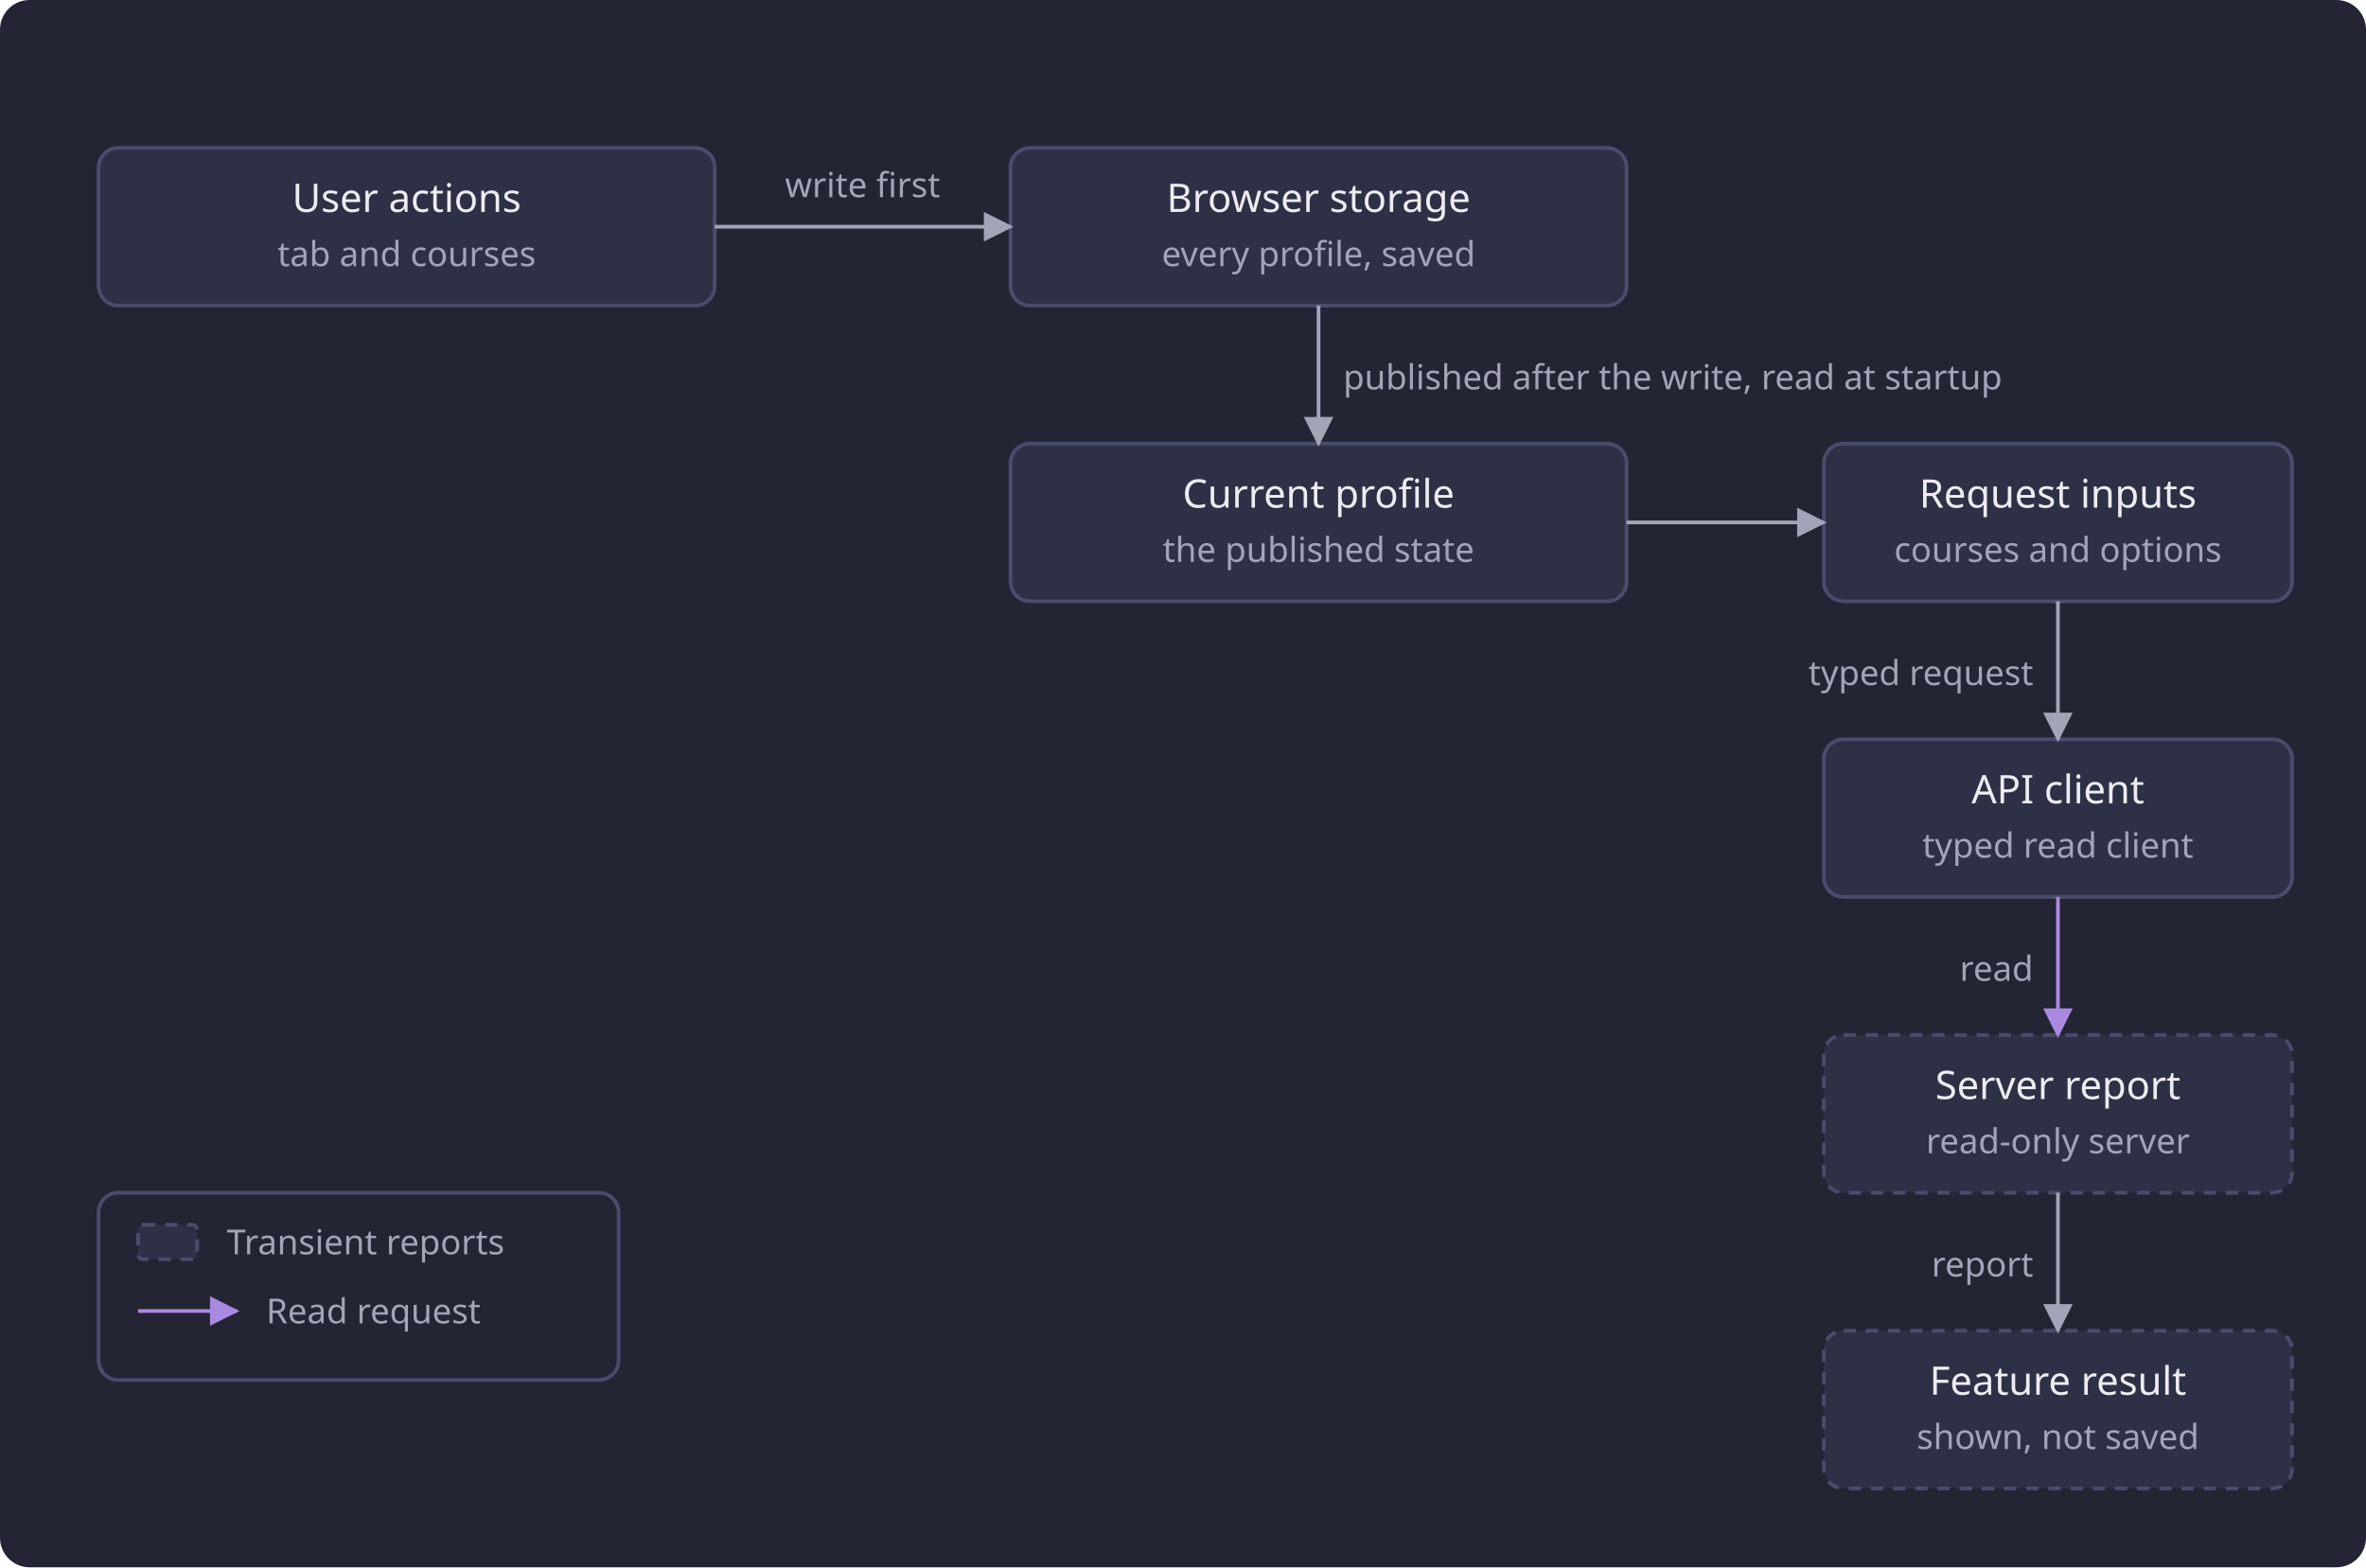
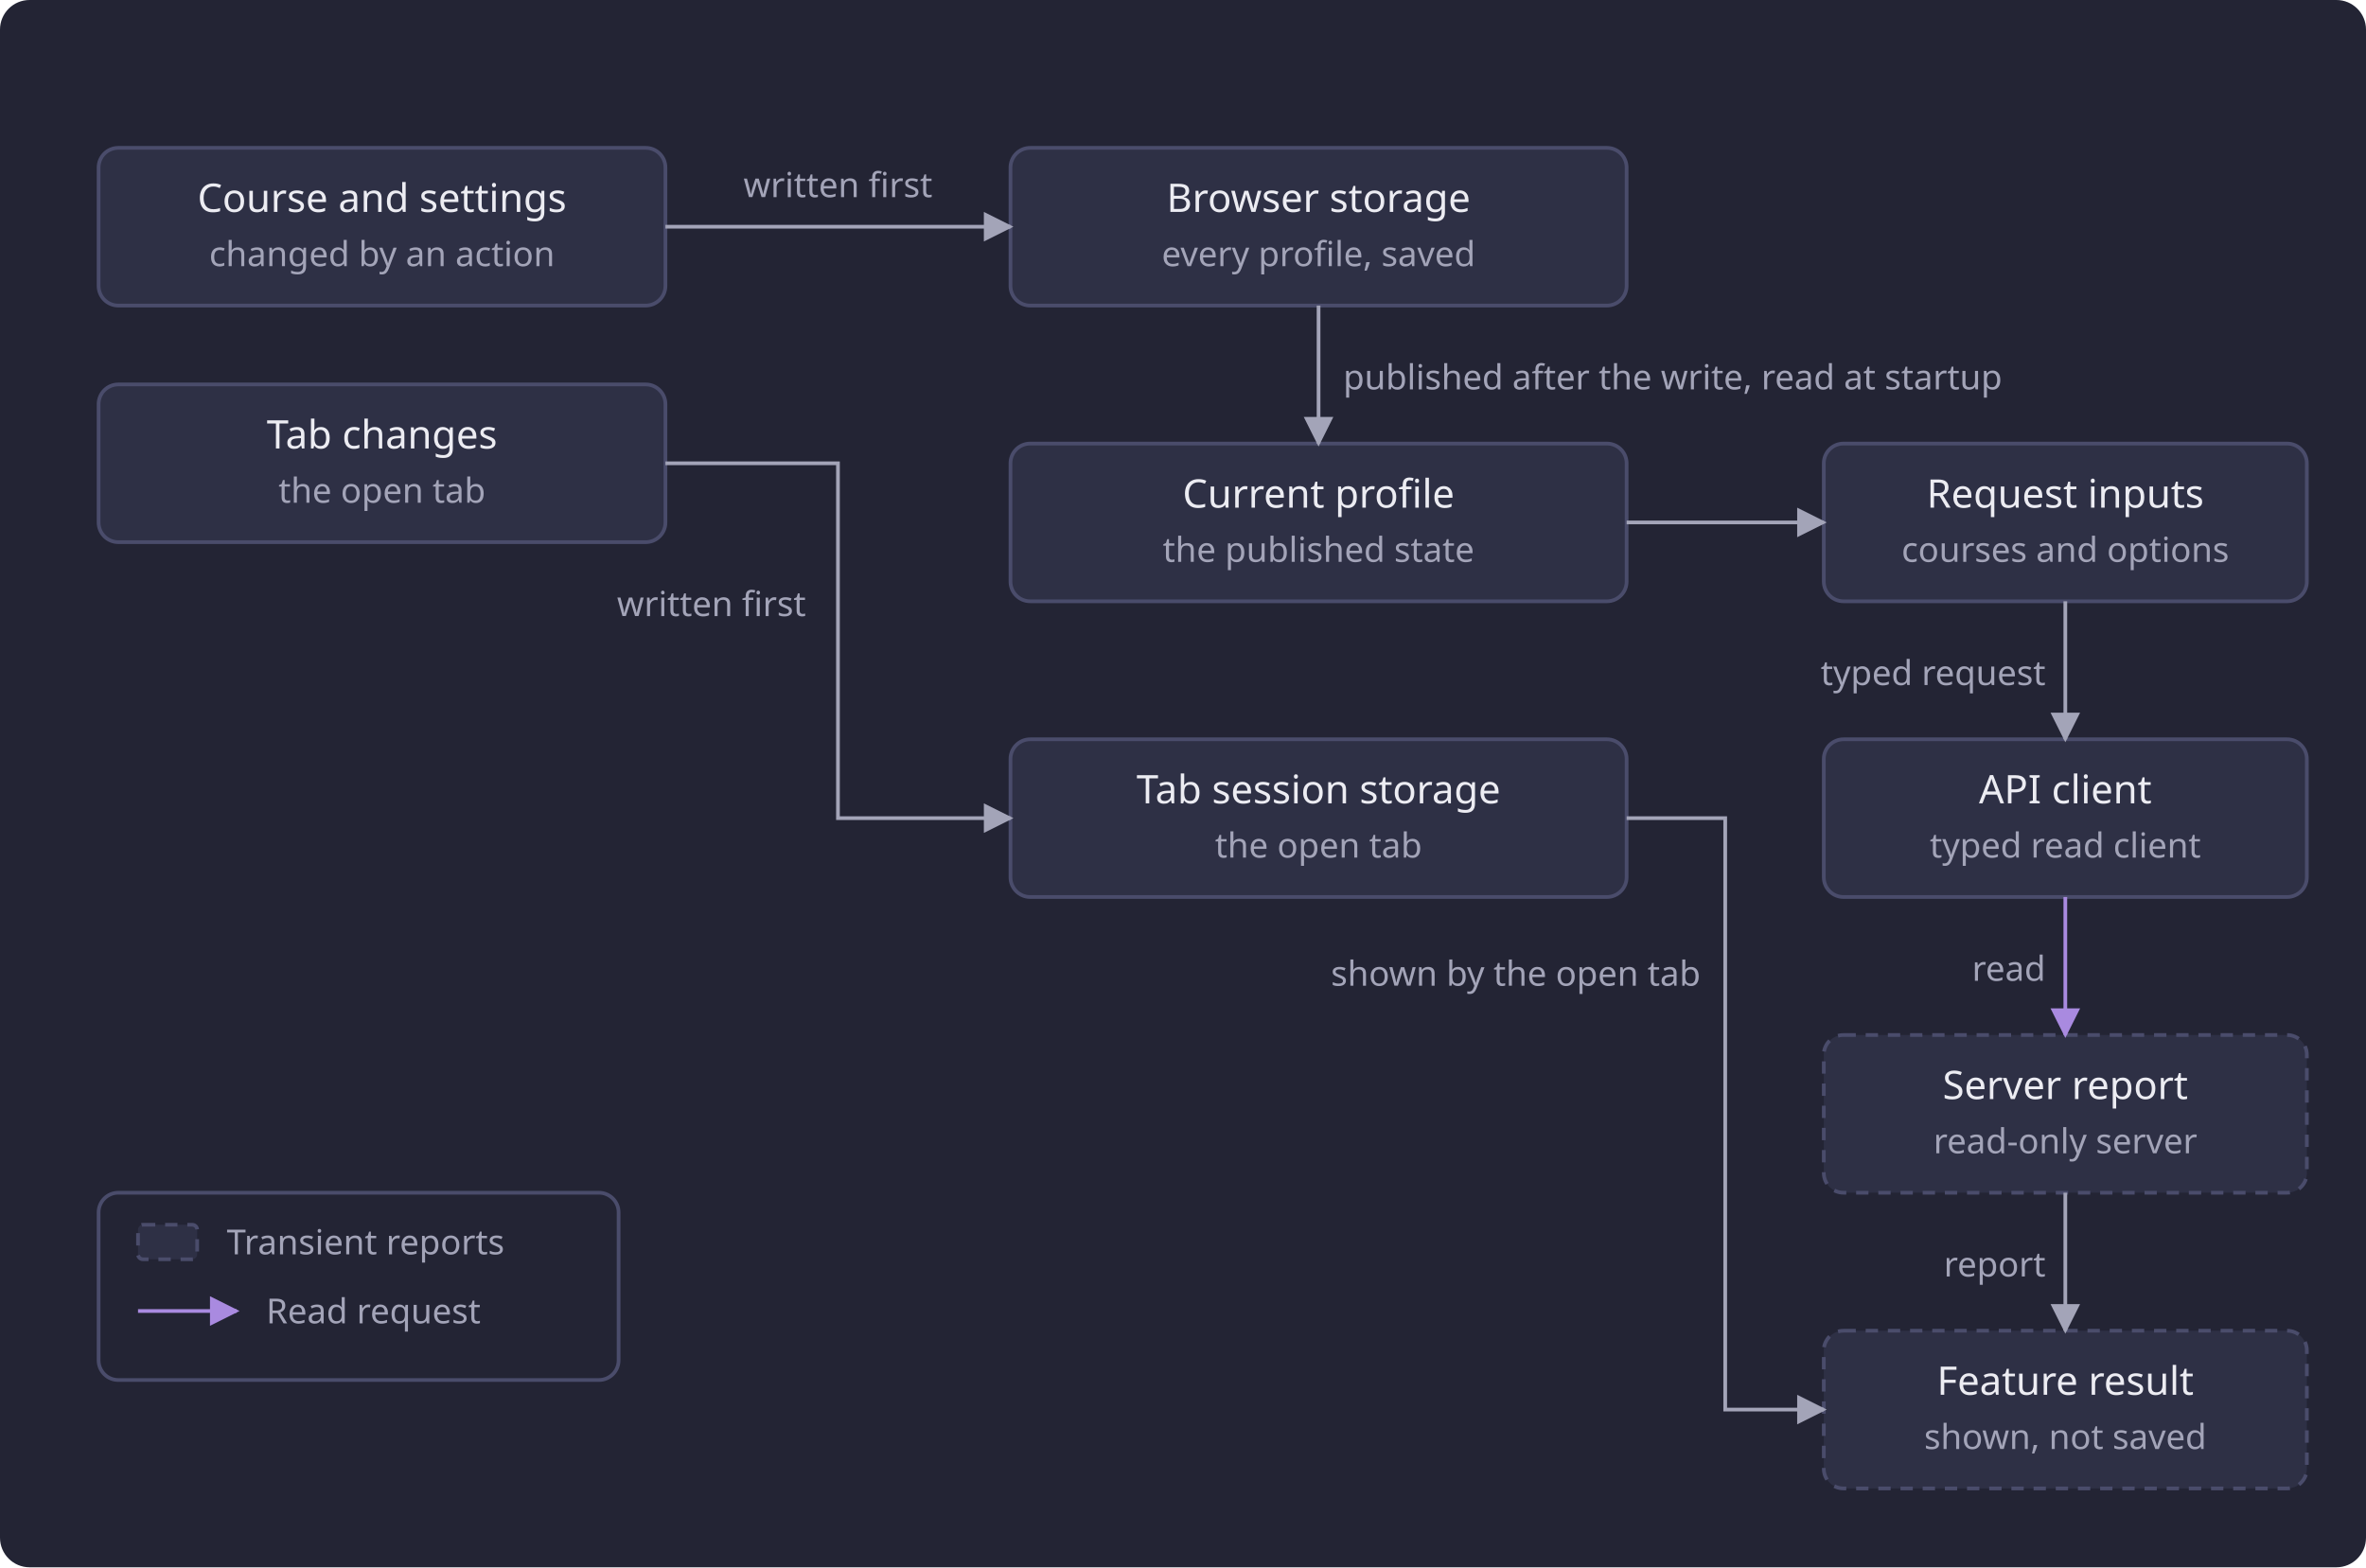
<svg xmlns="http://www.w3.org/2000/svg" viewBox="0 0 960 636" role="img" aria-labelledby="t d" font-family="system-ui, sans-serif">
  <defs>
    <marker id="arrow" viewBox="0 0 10 10" refX="9" refY="5" markerWidth="8" markerHeight="8" orient="auto-start-reverse">
      <path d="M0 0 L10 5 L0 10 z" fill="#a3a4b8" />
    </marker>
    <marker id="arrow-accent" viewBox="0 0 10 10" refX="9" refY="5" markerWidth="8" markerHeight="8" orient="auto-start-reverse">
      <path d="M0 0 L10 5 L0 10 z" fill="#a98ae0" />
    </marker>
  </defs>
  <rect width="960" height="636" rx="12" fill="#232434" />
-   <rect x="40" y="60" width="250" height="64" rx="8" fill="#2e3045" stroke="#4a4c6b" stroke-width="1.5" />
-   <text x="165" y="86" text-anchor="middle" font-size="16" fill="#ececf2">User actions</text>
-   <text x="165" y="108" text-anchor="middle" font-size="14" fill="#a3a4b8">tab and courses</text>
+   <rect x="40" y="60" width="230" height="64" rx="8" fill="#2e3045" stroke="#4a4c6b" stroke-width="1.5" />
+   <text x="155" y="86" text-anchor="middle" font-size="16" fill="#ececf2">Course and settings</text>
+   <text x="155" y="108" text-anchor="middle" font-size="14" fill="#a3a4b8">changed by an action</text>
+   <rect x="40" y="156" width="230" height="64" rx="8" fill="#2e3045" stroke="#4a4c6b" stroke-width="1.5" />
+   <text x="155" y="182" text-anchor="middle" font-size="16" fill="#ececf2">Tab changes</text>
+   <text x="155" y="204" text-anchor="middle" font-size="14" fill="#a3a4b8">the open tab</text>
  <rect x="410" y="60" width="250" height="64" rx="8" fill="#2e3045" stroke="#4a4c6b" stroke-width="1.5" />
  <text x="535" y="86" text-anchor="middle" font-size="16" fill="#ececf2">Browser storage</text>
  <text x="535" y="108" text-anchor="middle" font-size="14" fill="#a3a4b8">every profile, saved</text>
  <rect x="410" y="180" width="250" height="64" rx="8" fill="#2e3045" stroke="#4a4c6b" stroke-width="1.5" />
  <text x="535" y="206" text-anchor="middle" font-size="16" fill="#ececf2">Current profile</text>
  <text x="535" y="228" text-anchor="middle" font-size="14" fill="#a3a4b8">the published state</text>
-   <rect x="740" y="180" width="190" height="64" rx="8" fill="#2e3045" stroke="#4a4c6b" stroke-width="1.5" />
-   <text x="835" y="206" text-anchor="middle" font-size="16" fill="#ececf2">Request inputs</text>
-   <text x="835" y="228" text-anchor="middle" font-size="14" fill="#a3a4b8">courses and options</text>
-   <rect x="740" y="300" width="190" height="64" rx="8" fill="#2e3045" stroke="#4a4c6b" stroke-width="1.5" />
-   <text x="835" y="326" text-anchor="middle" font-size="16" fill="#ececf2">API client</text>
-   <text x="835" y="348" text-anchor="middle" font-size="14" fill="#a3a4b8">typed read client</text>
-   <rect x="740" y="420" width="190" height="64" rx="8" fill="#2e3045" stroke="#4a4c6b" stroke-width="1.5" stroke-dasharray="5 4" />
-   <text x="835" y="446" text-anchor="middle" font-size="16" fill="#ececf2">Server report</text>
-   <text x="835" y="468" text-anchor="middle" font-size="14" fill="#a3a4b8">read-only server</text>
-   <rect x="740" y="540" width="190" height="64" rx="8" fill="#2e3045" stroke="#4a4c6b" stroke-width="1.5" stroke-dasharray="5 4" />
-   <text x="835" y="566" text-anchor="middle" font-size="16" fill="#ececf2">Feature result</text>
-   <text x="835" y="588" text-anchor="middle" font-size="14" fill="#a3a4b8">shown, not saved</text>
-   <line x1="290" y1="92" x2="410" y2="92" stroke="#a3a4b8" stroke-width="1.5" marker-end="url(#arrow)" />
-   <text x="350" y="80" text-anchor="middle" font-size="14" fill="#a3a4b8">write first</text>
+   <rect x="410" y="300" width="250" height="64" rx="8" fill="#2e3045" stroke="#4a4c6b" stroke-width="1.5" />
+   <text x="535" y="326" text-anchor="middle" font-size="16" fill="#ececf2">Tab session storage</text>
+   <text x="535" y="348" text-anchor="middle" font-size="14" fill="#a3a4b8">the open tab</text>
+   <rect x="740" y="180" width="196" height="64" rx="8" fill="#2e3045" stroke="#4a4c6b" stroke-width="1.5" />
+   <text x="838" y="206" text-anchor="middle" font-size="16" fill="#ececf2">Request inputs</text>
+   <text x="838" y="228" text-anchor="middle" font-size="14" fill="#a3a4b8">courses and options</text>
+   <rect x="740" y="300" width="196" height="64" rx="8" fill="#2e3045" stroke="#4a4c6b" stroke-width="1.5" />
+   <text x="838" y="326" text-anchor="middle" font-size="16" fill="#ececf2">API client</text>
+   <text x="838" y="348" text-anchor="middle" font-size="14" fill="#a3a4b8">typed read client</text>
+   <rect x="740" y="420" width="196" height="64" rx="8" fill="#2e3045" stroke="#4a4c6b" stroke-width="1.5" stroke-dasharray="5 4" />
+   <text x="838" y="446" text-anchor="middle" font-size="16" fill="#ececf2">Server report</text>
+   <text x="838" y="468" text-anchor="middle" font-size="14" fill="#a3a4b8">read-only server</text>
+   <rect x="740" y="540" width="196" height="64" rx="8" fill="#2e3045" stroke="#4a4c6b" stroke-width="1.5" stroke-dasharray="5 4" />
+   <text x="838" y="566" text-anchor="middle" font-size="16" fill="#ececf2">Feature result</text>
+   <text x="838" y="588" text-anchor="middle" font-size="14" fill="#a3a4b8">shown, not saved</text>
+   <line x1="270" y1="92" x2="410" y2="92" stroke="#a3a4b8" stroke-width="1.5" marker-end="url(#arrow)" />
+   <text x="340" y="80" text-anchor="middle" font-size="14" fill="#a3a4b8">written first</text>
+   <polyline points="270,188 340,188 340,332 410,332" fill="none" stroke="#a3a4b8" stroke-width="1.5" marker-end="url(#arrow)" />
+   <text x="327" y="250" text-anchor="end" font-size="14" fill="#a3a4b8">written first</text>
  <line x1="535" y1="124" x2="535" y2="180" stroke="#a3a4b8" stroke-width="1.5" marker-end="url(#arrow)" />
  <text x="545" y="158" font-size="14" fill="#a3a4b8">published after the write, read at startup</text>
  <line x1="660" y1="212" x2="740" y2="212" stroke="#a3a4b8" stroke-width="1.5" marker-end="url(#arrow)" />
-   <line x1="835" y1="244" x2="835" y2="300" stroke="#a3a4b8" stroke-width="1.5" marker-end="url(#arrow)" />
-   <text x="825" y="278" text-anchor="end" font-size="14" fill="#a3a4b8">typed request</text>
-   <line x1="835" y1="364" x2="835" y2="420" stroke="#a98ae0" stroke-width="1.5" marker-end="url(#arrow-accent)" />
-   <text x="825" y="398" text-anchor="end" font-size="14" fill="#a3a4b8">read</text>
-   <line x1="835" y1="484" x2="835" y2="540" stroke="#a3a4b8" stroke-width="1.5" marker-end="url(#arrow)" />
-   <text x="825" y="518" text-anchor="end" font-size="14" fill="#a3a4b8">report</text>
+   <line x1="838" y1="244" x2="838" y2="300" stroke="#a3a4b8" stroke-width="1.5" marker-end="url(#arrow)" />
+   <text x="830" y="278" text-anchor="end" font-size="14" fill="#a3a4b8">typed request</text>
+   <line x1="838" y1="364" x2="838" y2="420" stroke="#a98ae0" stroke-width="1.5" marker-end="url(#arrow-accent)" />
+   <text x="830" y="398" text-anchor="end" font-size="14" fill="#a3a4b8">read</text>
+   <line x1="838" y1="484" x2="838" y2="540" stroke="#a3a4b8" stroke-width="1.5" marker-end="url(#arrow)" />
+   <text x="830" y="518" text-anchor="end" font-size="14" fill="#a3a4b8">report</text>
+   <polyline points="660,332 700,332 700,572 740,572" fill="none" stroke="#a3a4b8" stroke-width="1.5" marker-end="url(#arrow)" />
+   <text x="690" y="400" text-anchor="end" font-size="14" fill="#a3a4b8">shown by the open tab</text>
  <rect x="40" y="484" width="211" height="76" rx="8" fill="none" stroke="#4a4c6b" stroke-width="1.5" />
  <rect x="56" y="497" width="24" height="14" rx="2" fill="#2e3045" stroke="#4a4c6b" stroke-width="1.5" stroke-dasharray="5 4" />
  <text x="92" y="509" font-size="14" fill="#a3a4b8">Transient reports</text>
  <line x1="56" y1="532" x2="96" y2="532" stroke="#a98ae0" stroke-width="1.5" marker-end="url(#arrow-accent)" />
  <text x="108" y="537" font-size="14" fill="#a3a4b8">Read request</text>
</svg>
